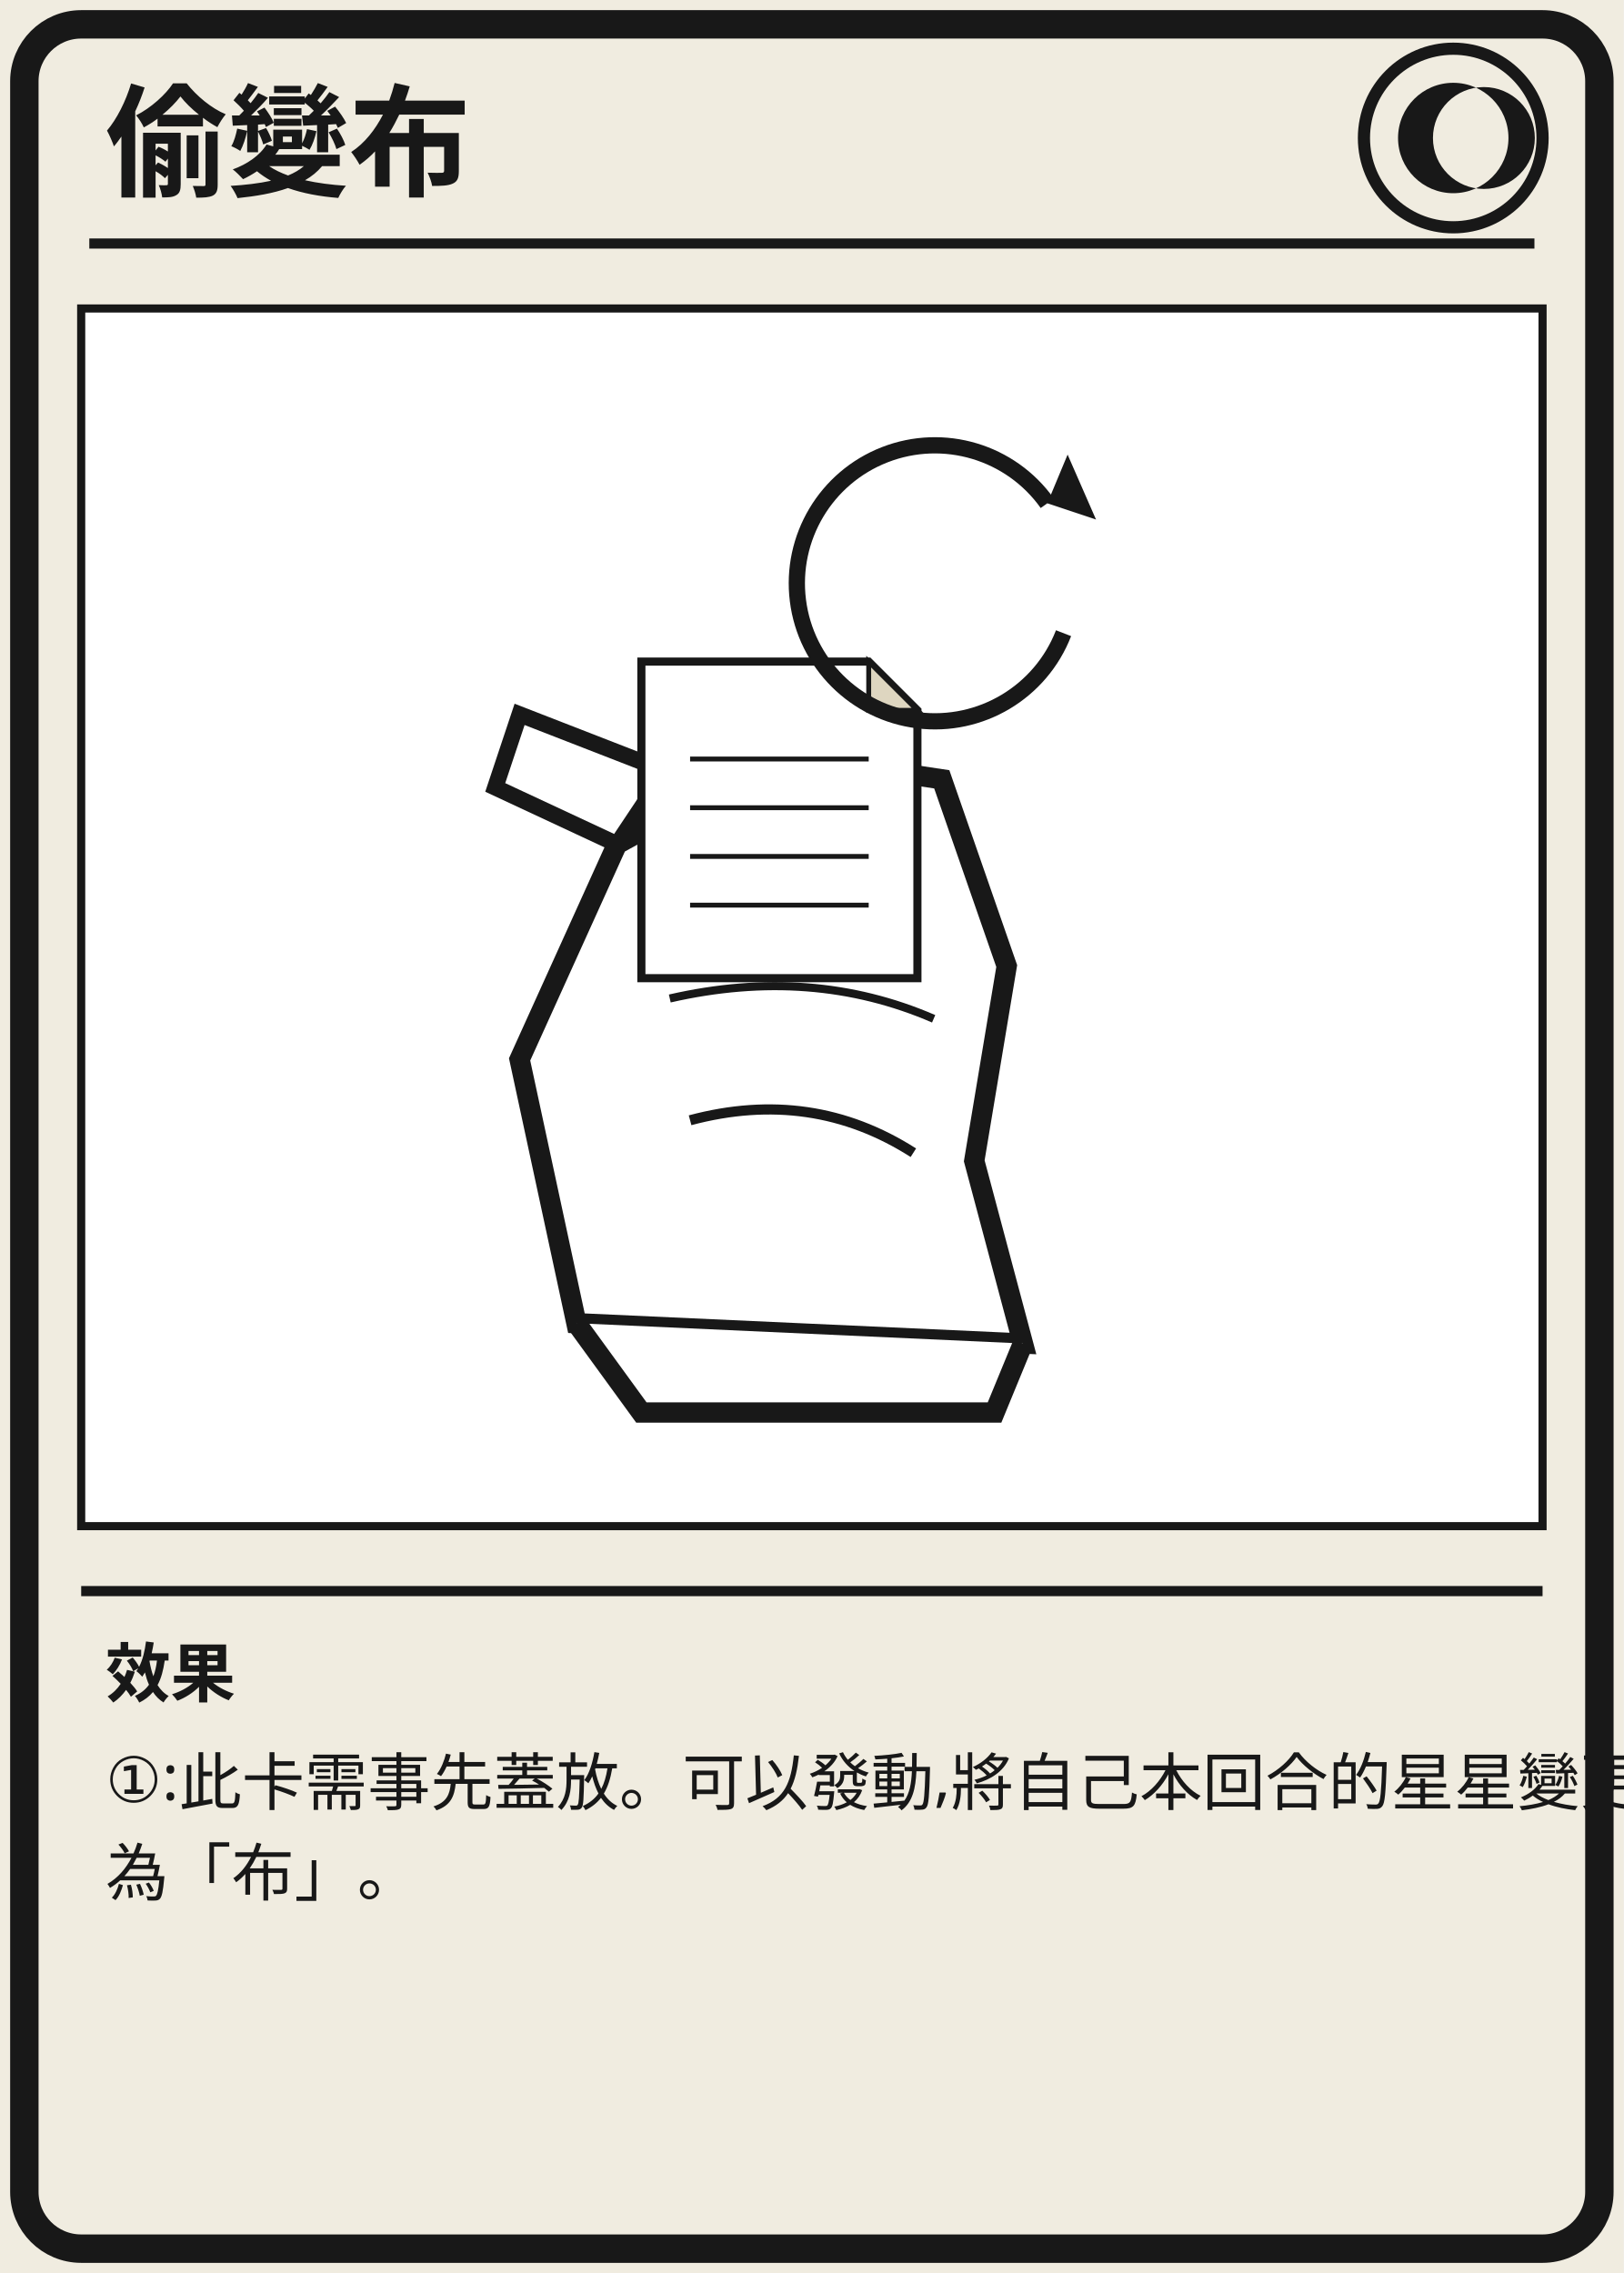
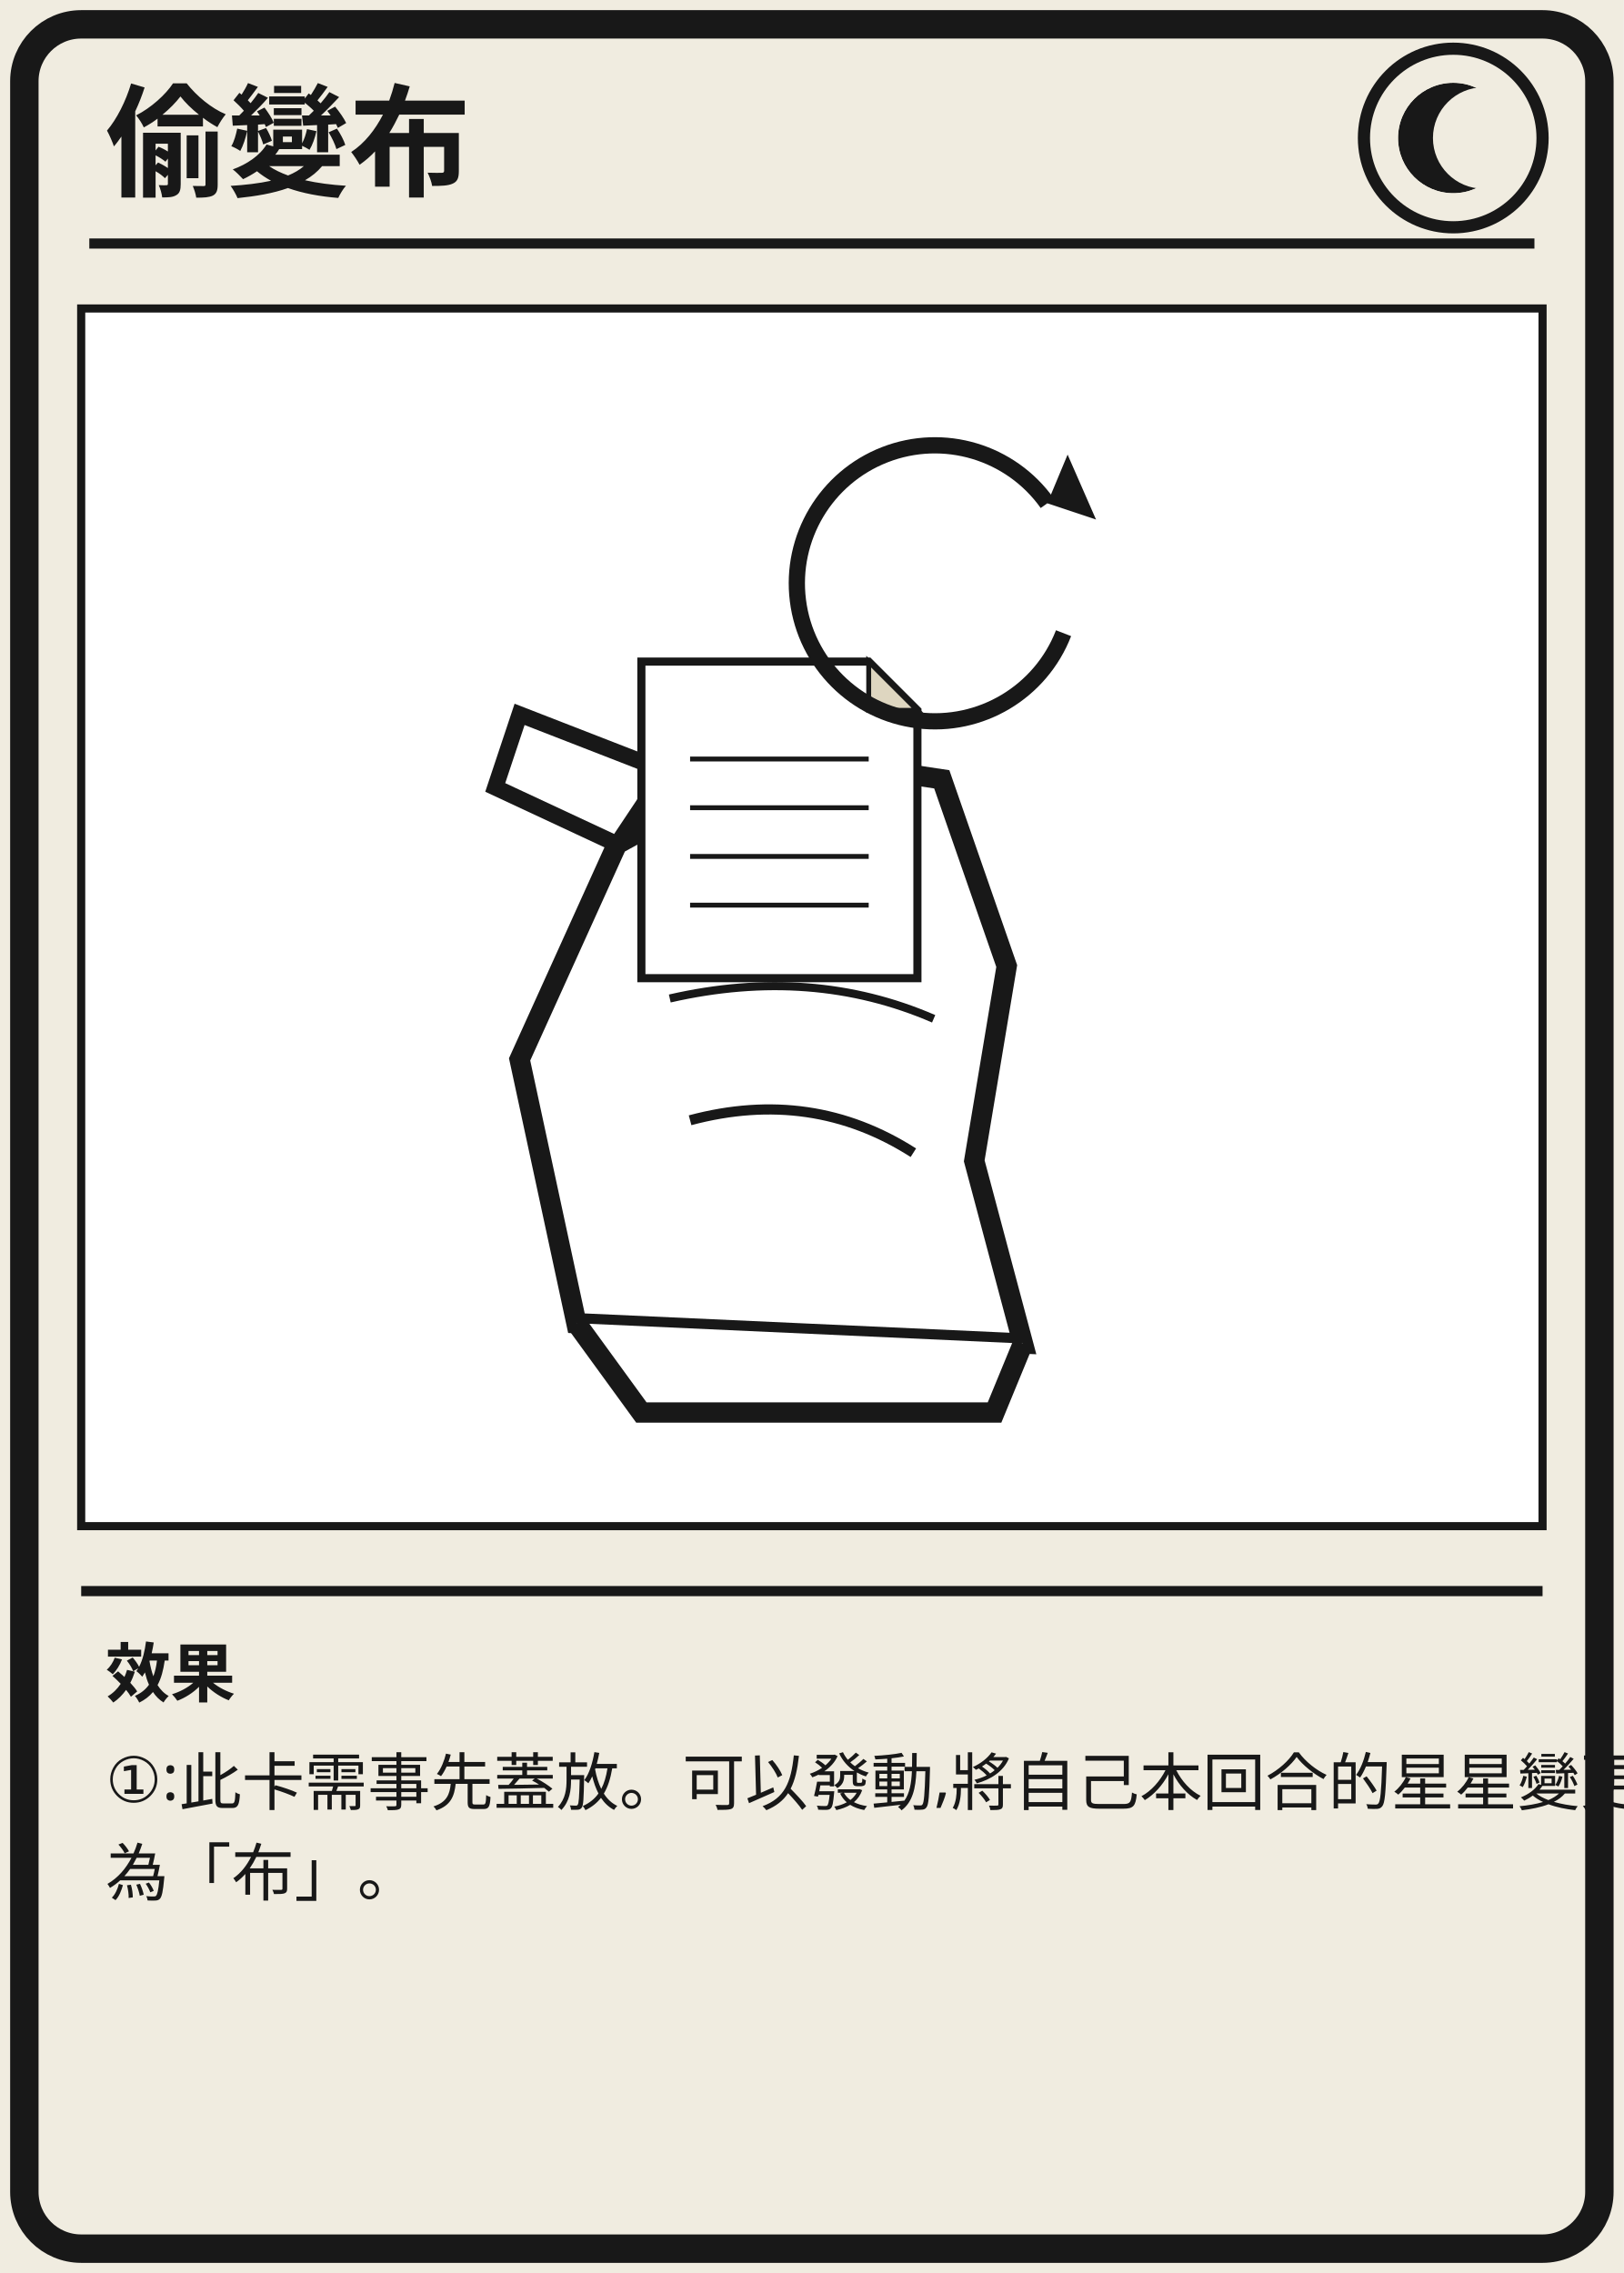
<svg xmlns="http://www.w3.org/2000/svg" viewBox="0 0 400 560" font-family="'Microsoft JhengHei','Noto Sans TC',sans-serif">
  <rect x="0" y="0" width="400" height="560" fill="#f0ece0" />
  <text x="26" y="46" font-size="30" font-weight="700" fill="#181818">偷變布</text>
  <line x1="22" y1="60" x2="378" y2="60" stroke="#181818" stroke-width="2.5" />
  <circle cx="358" cy="34" r="22" fill="#f0ece0" stroke="#181818" stroke-width="3" />
-   <path d="M344.4,34.0 A13.6,13.6 0 1,0 371.6,34.0 A13.6,13.6 0 1,0 344.4,34.0 Z M353.0,34.0 A12.5,12.5 0 1,0 378.1,34.0 A12.5,12.5 0 1,0 353.0,34.0 Z" fill="#181818" fill-rule="evenodd" />
+   <mask id="cres3" maskUnits="userSpaceOnUse">
+     <circle cx="358.0" cy="34.0" r="13.6" fill="white" />
+     <circle cx="365.5" cy="34.0" r="12.5" fill="black" />
+   </mask>
+   <circle cx="358.0" cy="34.0" r="13.6" fill="#181818" mask="url(#cres3)" />
  <rect x="20" y="76" width="360" height="300" fill="#ffffff" stroke="#181818" stroke-width="2" />
  <g transform="translate(200,226)">
    <polygon points="-58.0,100.0 -72.0,35.0 -48.0,-18.0 -8.0,-40.0 32.0,-34.0 48.0,12.0 40.0,60.0 52.0,105.0" fill="#ffffff" stroke="#181818" stroke-width="5" />
    <polygon points="-48.0,-18.0 -78.0,-32.0 -72.0,-50.0 -36.0,-36.0" fill="#ffffff" stroke="#181818" stroke-width="4" />
    <path d="M-58,100 L-42,122 L45,122 L52,105" fill="#ffffff" stroke="#181818" stroke-width="5" />
    <path d="M-30,50 Q0,42 25,58" fill="none" stroke="#181818" stroke-width="2.5" />
    <path d="M-35,20 Q0,12 30,25" fill="none" stroke="#181818" stroke-width="2" />
    <g transform="translate(-8,-25) scale(0.4)">
      <polygon points="-85.0,-95.0 55.0,-95.0 85.0,-65.0 85.0,100.0 -85.0,100.0" fill="#ffffff" stroke="#181818" stroke-width="5" />
      <polygon points="55.0,-95.0 85.0,-65.0 55.0,-65.0" fill="#ded6c0" stroke="#181818" stroke-width="3" />
      <line x1="-55" y1="-35" x2="55" y2="-35" stroke="#181818" stroke-width="3" />
      <line x1="-55" y1="-5" x2="55" y2="-5" stroke="#181818" stroke-width="3" />
      <line x1="-55" y1="25" x2="55" y2="25" stroke="#181818" stroke-width="3" />
      <line x1="-55" y1="55" x2="55" y2="55" stroke="#181818" stroke-width="3" />
    </g>
    <path d="M62,-70 A34,34 0 1 1 58,-102" fill="none" stroke="#181818" stroke-width="4" />
    <polygon points="58,-102 70,-98 63,-114" fill="#181818" />
  </g>
  <line x1="20" y1="392" x2="380" y2="392" stroke="#181818" stroke-width="2.5" />
  <text x="26" y="418" font-size="16" font-weight="700" fill="#181818">效果</text>
  <text x="26" y="444" font-size="15.5" font-weight="400" fill="#181818">①:此卡需事先蓋放。可以發動,將自己本回合的星星變更</text>
  <text x="26" y="467" font-size="15.5" font-weight="400" fill="#181818">為「布」。</text>
  <rect x="6" y="6" width="388" height="548" rx="14" fill="none" stroke="#181818" stroke-width="7" />
</svg>
